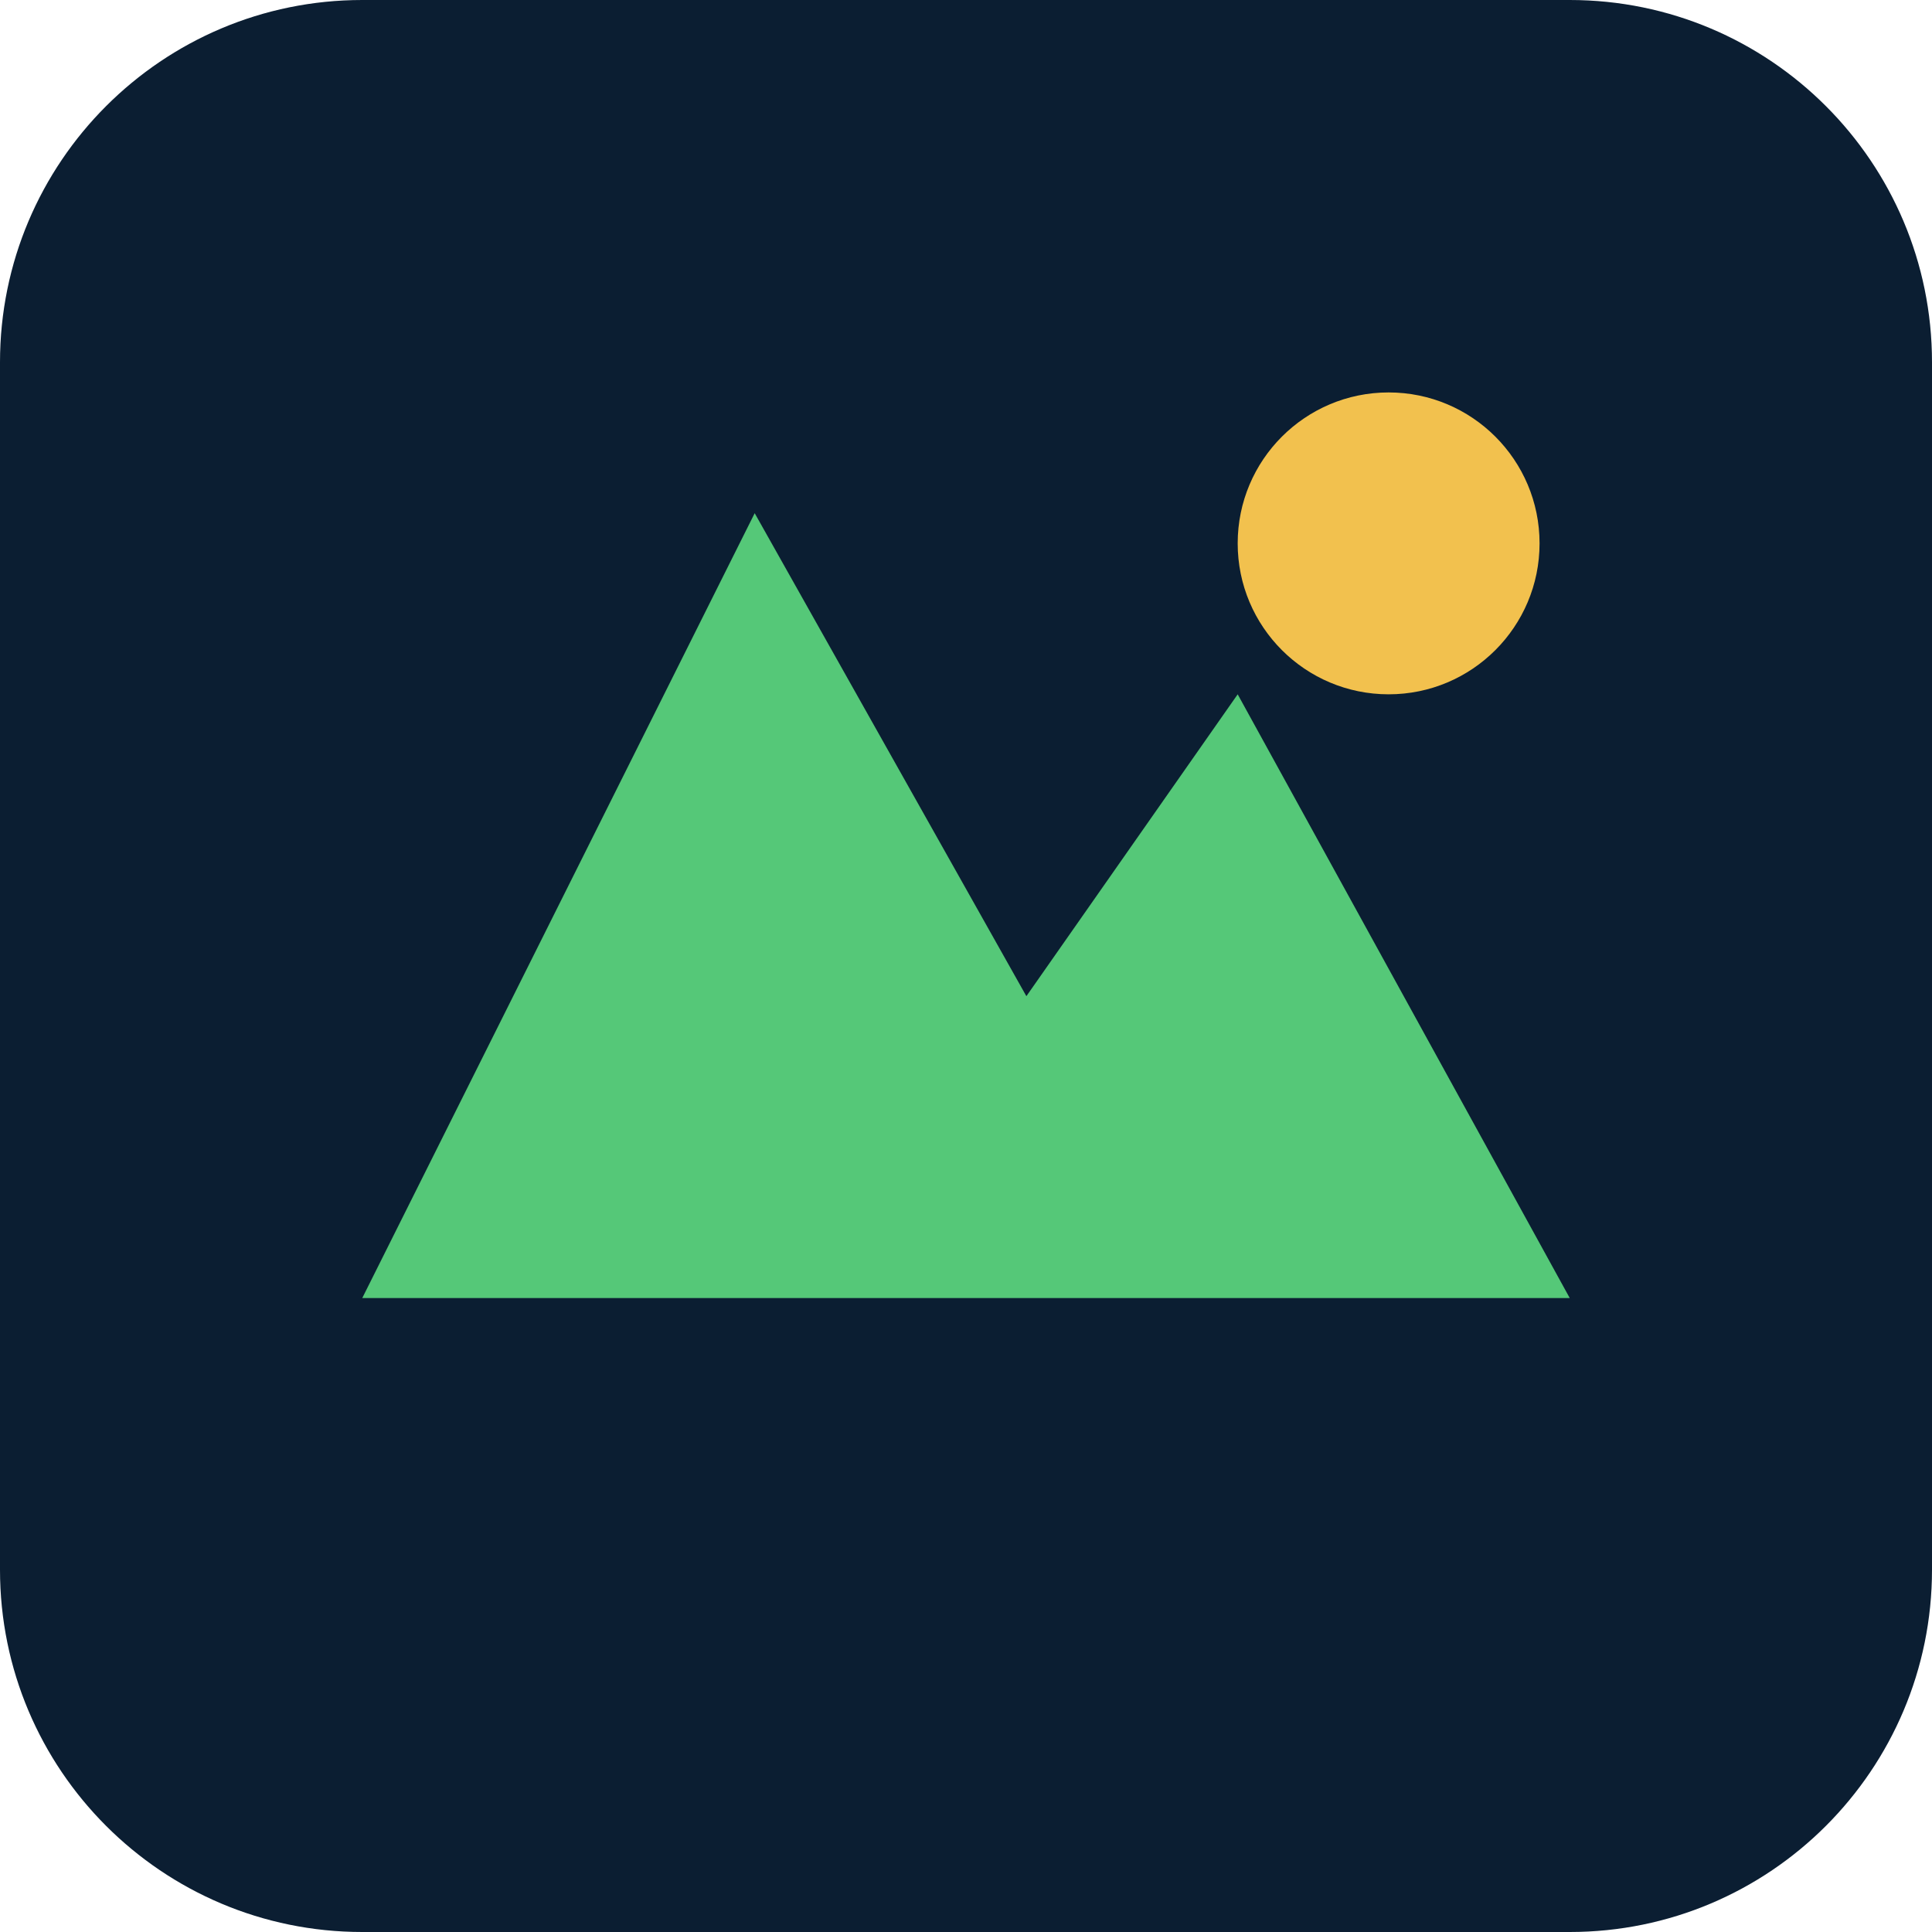
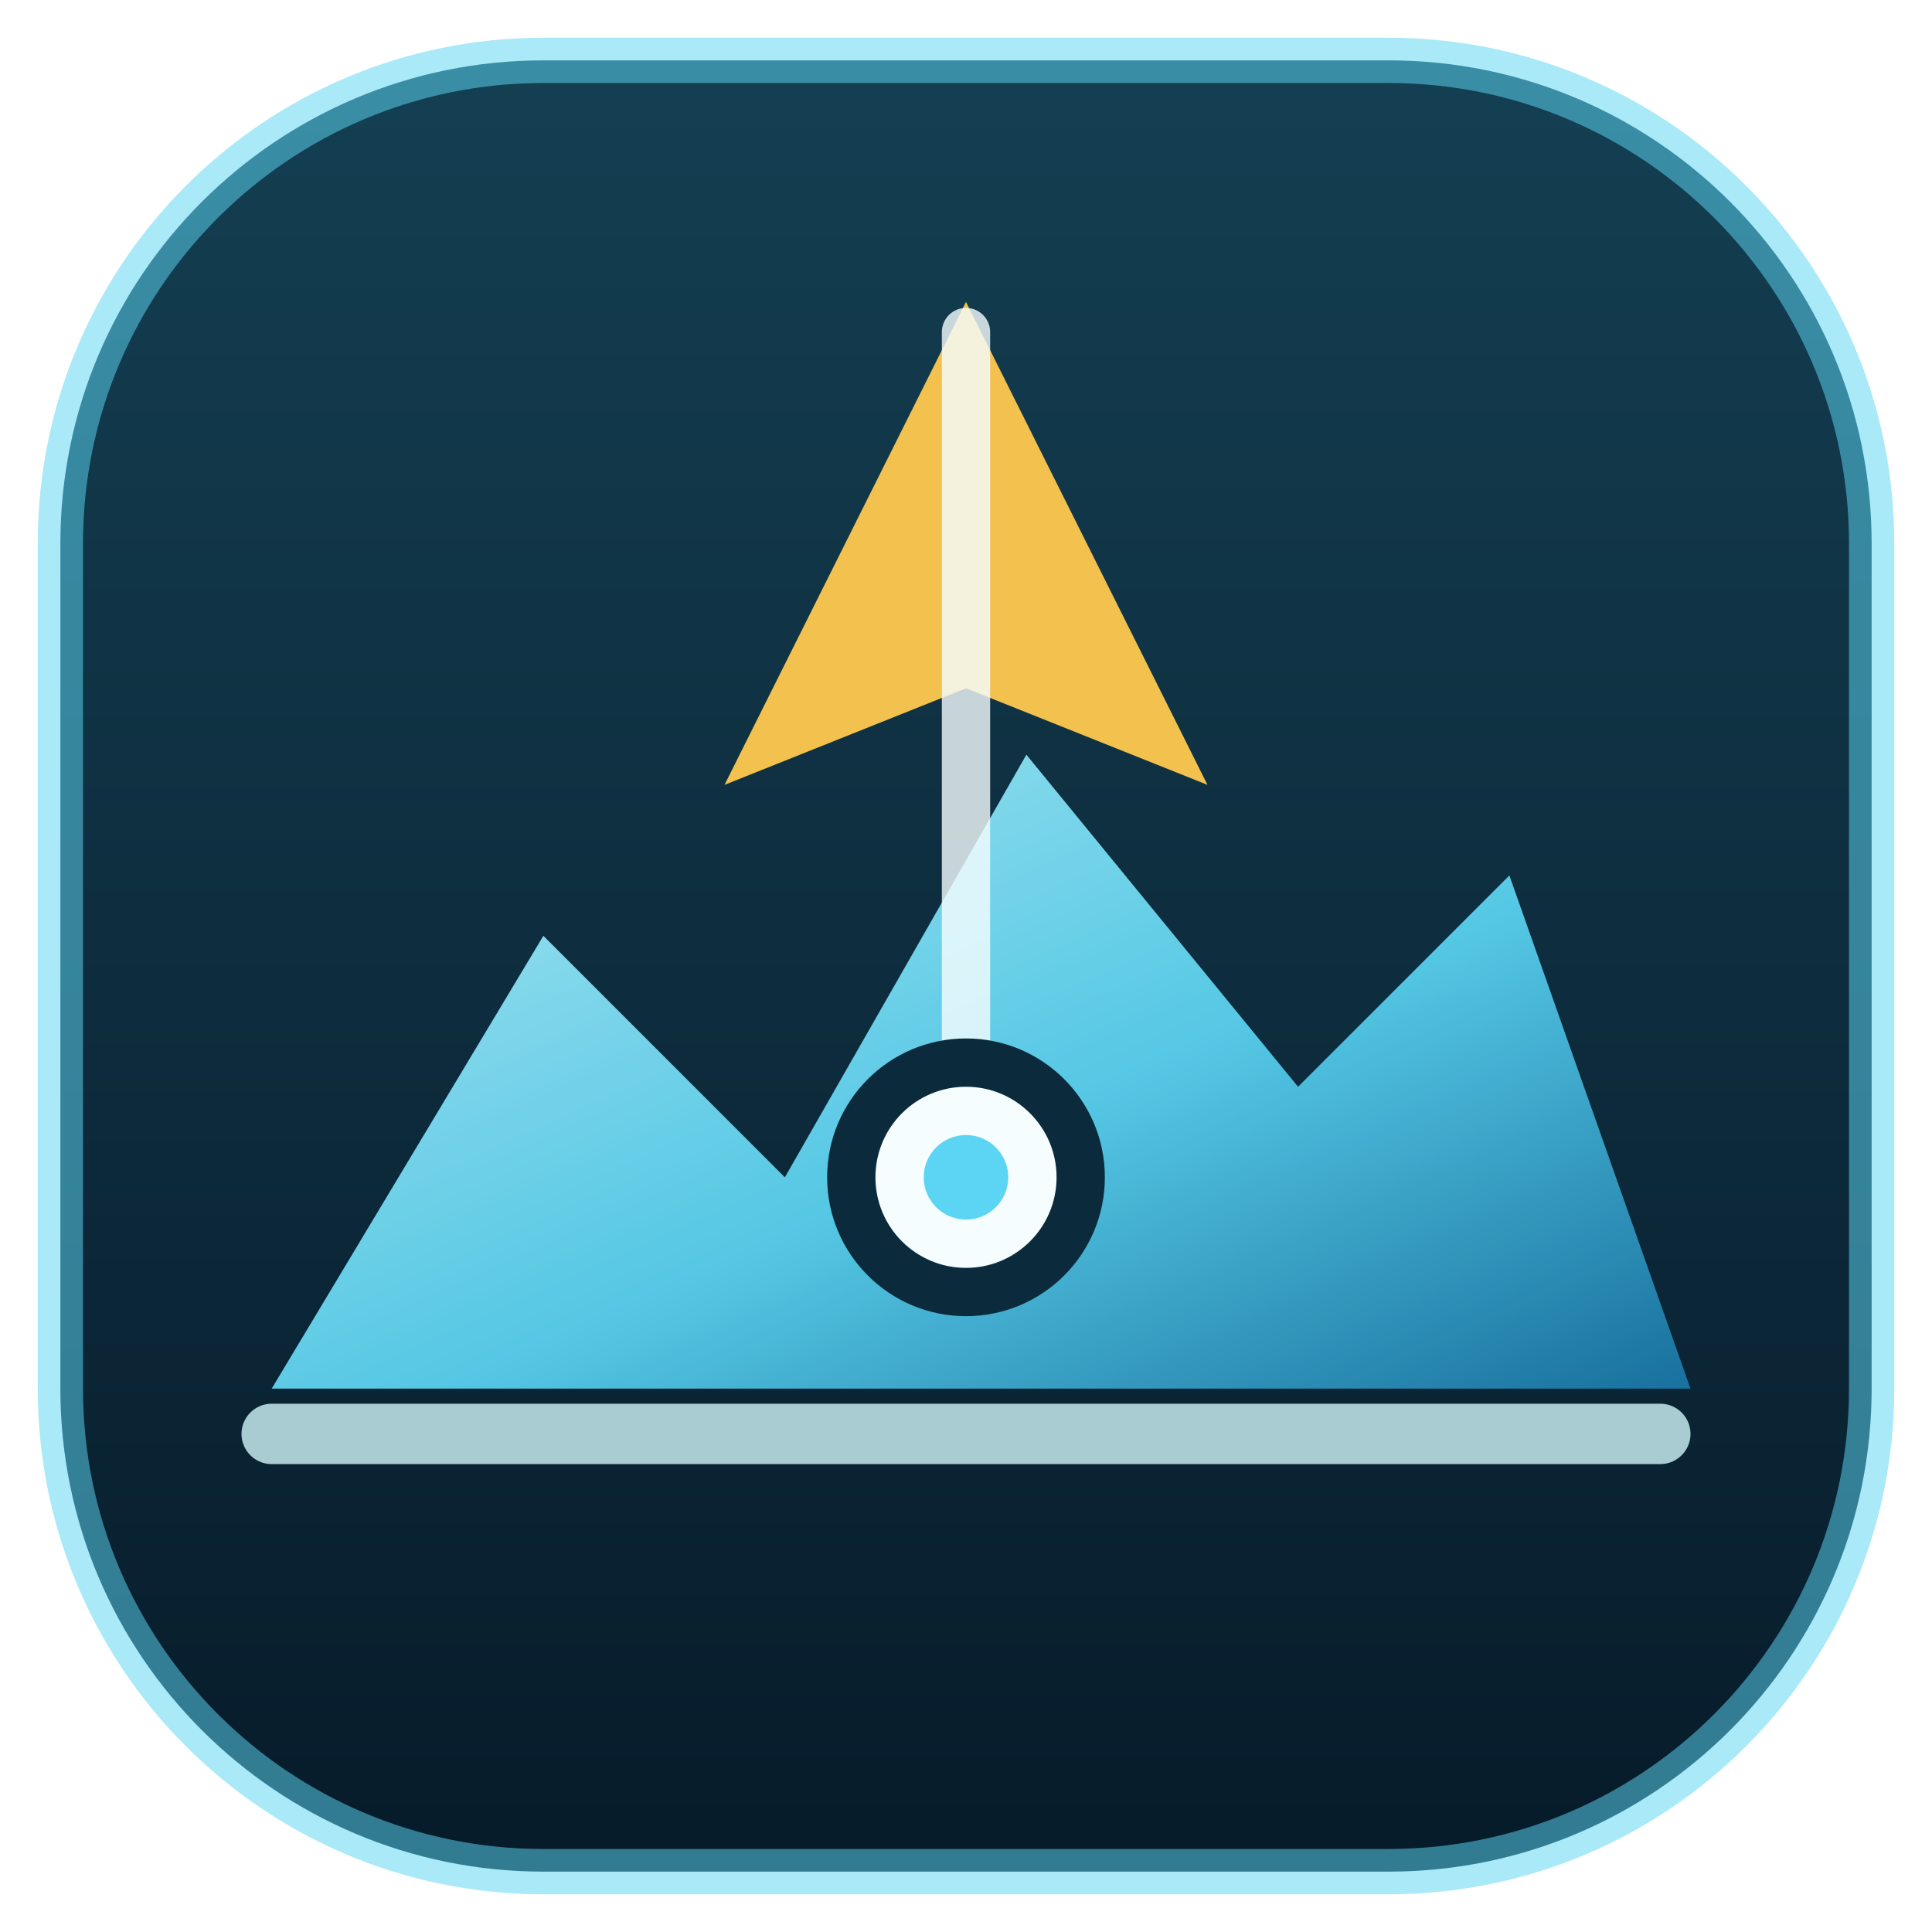
<svg xmlns="http://www.w3.org/2000/svg" viewBox="0 0 64 64">
-   <rect width="64" height="64" rx="12" fill="#0b1e32" />
-   <path d="M12 43 25 17l9 16 7-10 11 20H12Z" fill="#55c878" />
-   <circle cx="46" cy="18" r="5" fill="#f2c14e" />
+   <defs>
+     <linearGradient id="brand-ice" x1="0" y1="0" x2="1" y2="1">
+       <stop offset="0" stop-color="#b7f5ff" />
+       <stop offset="0.56" stop-color="#5bd5f3" />
+       <stop offset="1" stop-color="#1977a7" />
+     </linearGradient>
+     <linearGradient id="brand-sea" x1="0" y1="0" x2="0" y2="1">
+       <stop offset="0" stop-color="#143f52" />
+       <stop offset="1" stop-color="#071b2a" />
+     </linearGradient>
+   </defs>
+   <rect x="2" y="2" width="60" height="60" rx="16" fill="url(#brand-sea)" stroke="#5bd5f3" stroke-opacity="0.52" stroke-width="1.5" />
+   <path d="M9 46 18 31l8 8 8-14 9 11 7-7 6 17H9Z" fill="url(#brand-ice)" opacity="0.92" />
+   <path d="M9 47.5h46" fill="none" stroke="#d5fbff" stroke-linecap="round" stroke-opacity="0.78" stroke-width="2" />
+   <path d="M32 10 40 26l-8-3.2-8 3.2L32 10Z" fill="#f2c14e" />
+   <path d="M32 11v28" fill="none" stroke="#f5fdff" stroke-linecap="round" stroke-opacity="0.8" stroke-width="1.6" />
+   <circle cx="32" cy="39" r="3.8" fill="#f5fdff" stroke="#0b2b3c" stroke-width="1.6" />
+   <circle cx="32" cy="39" r="1.4" fill="#5bd5f3" />
</svg>
